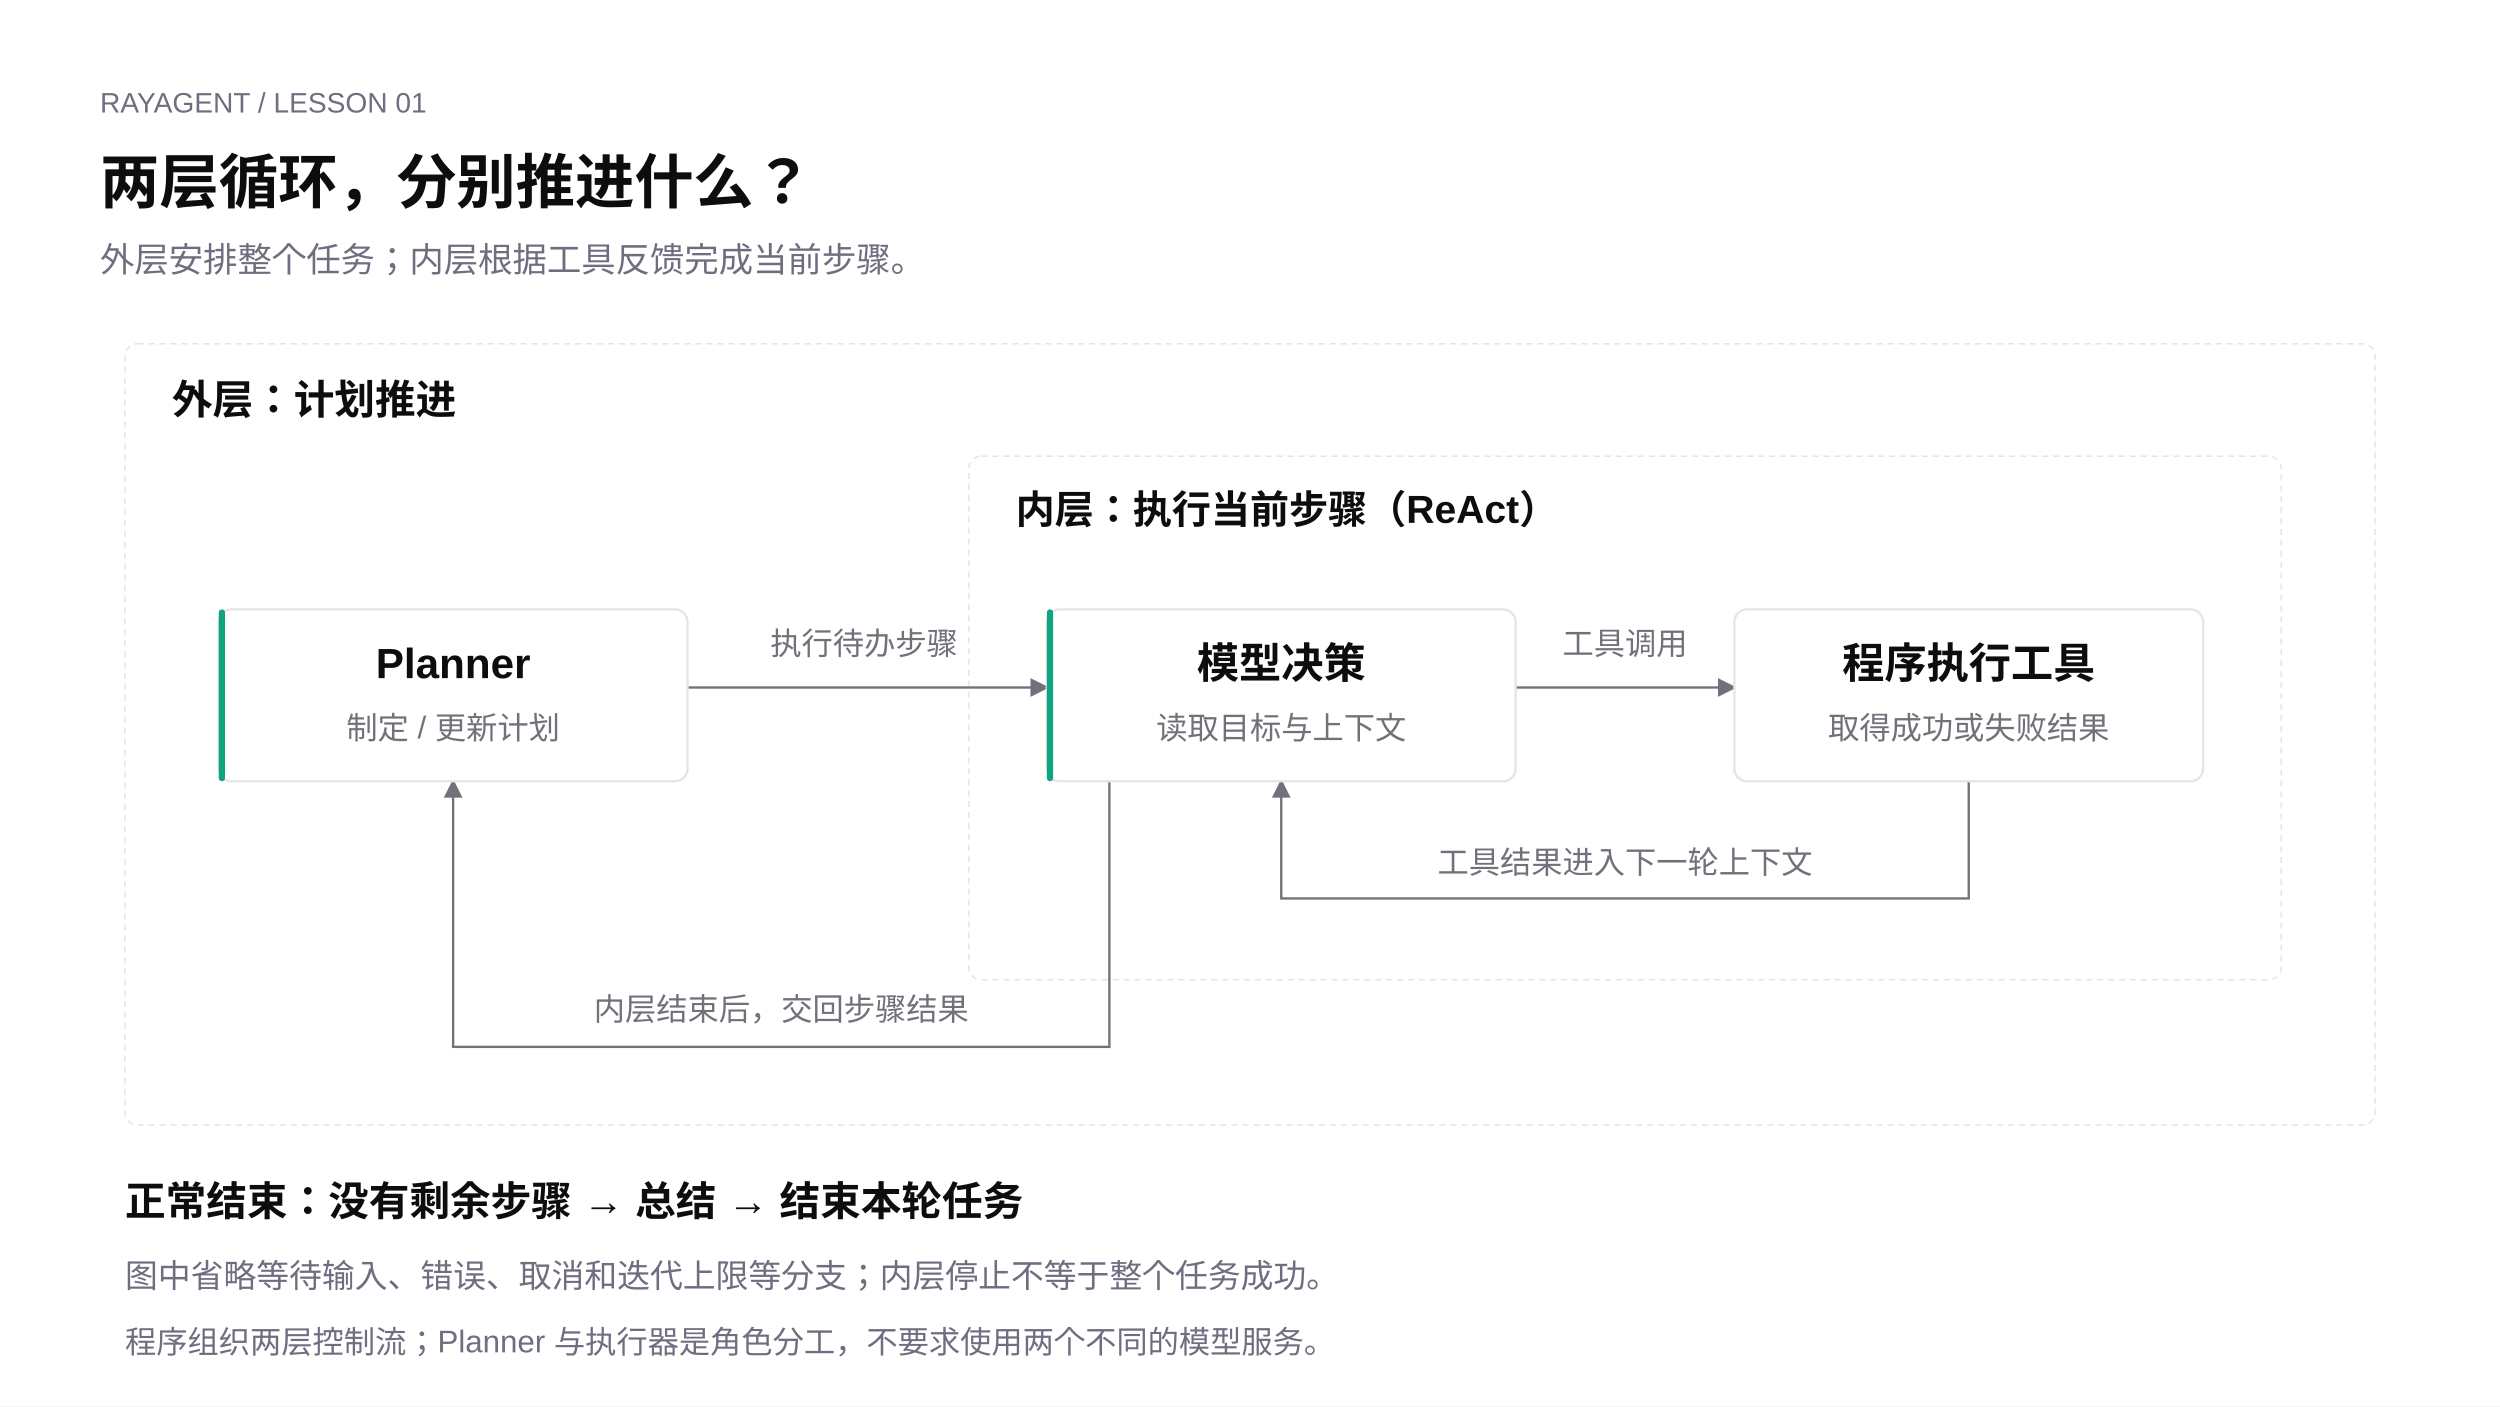
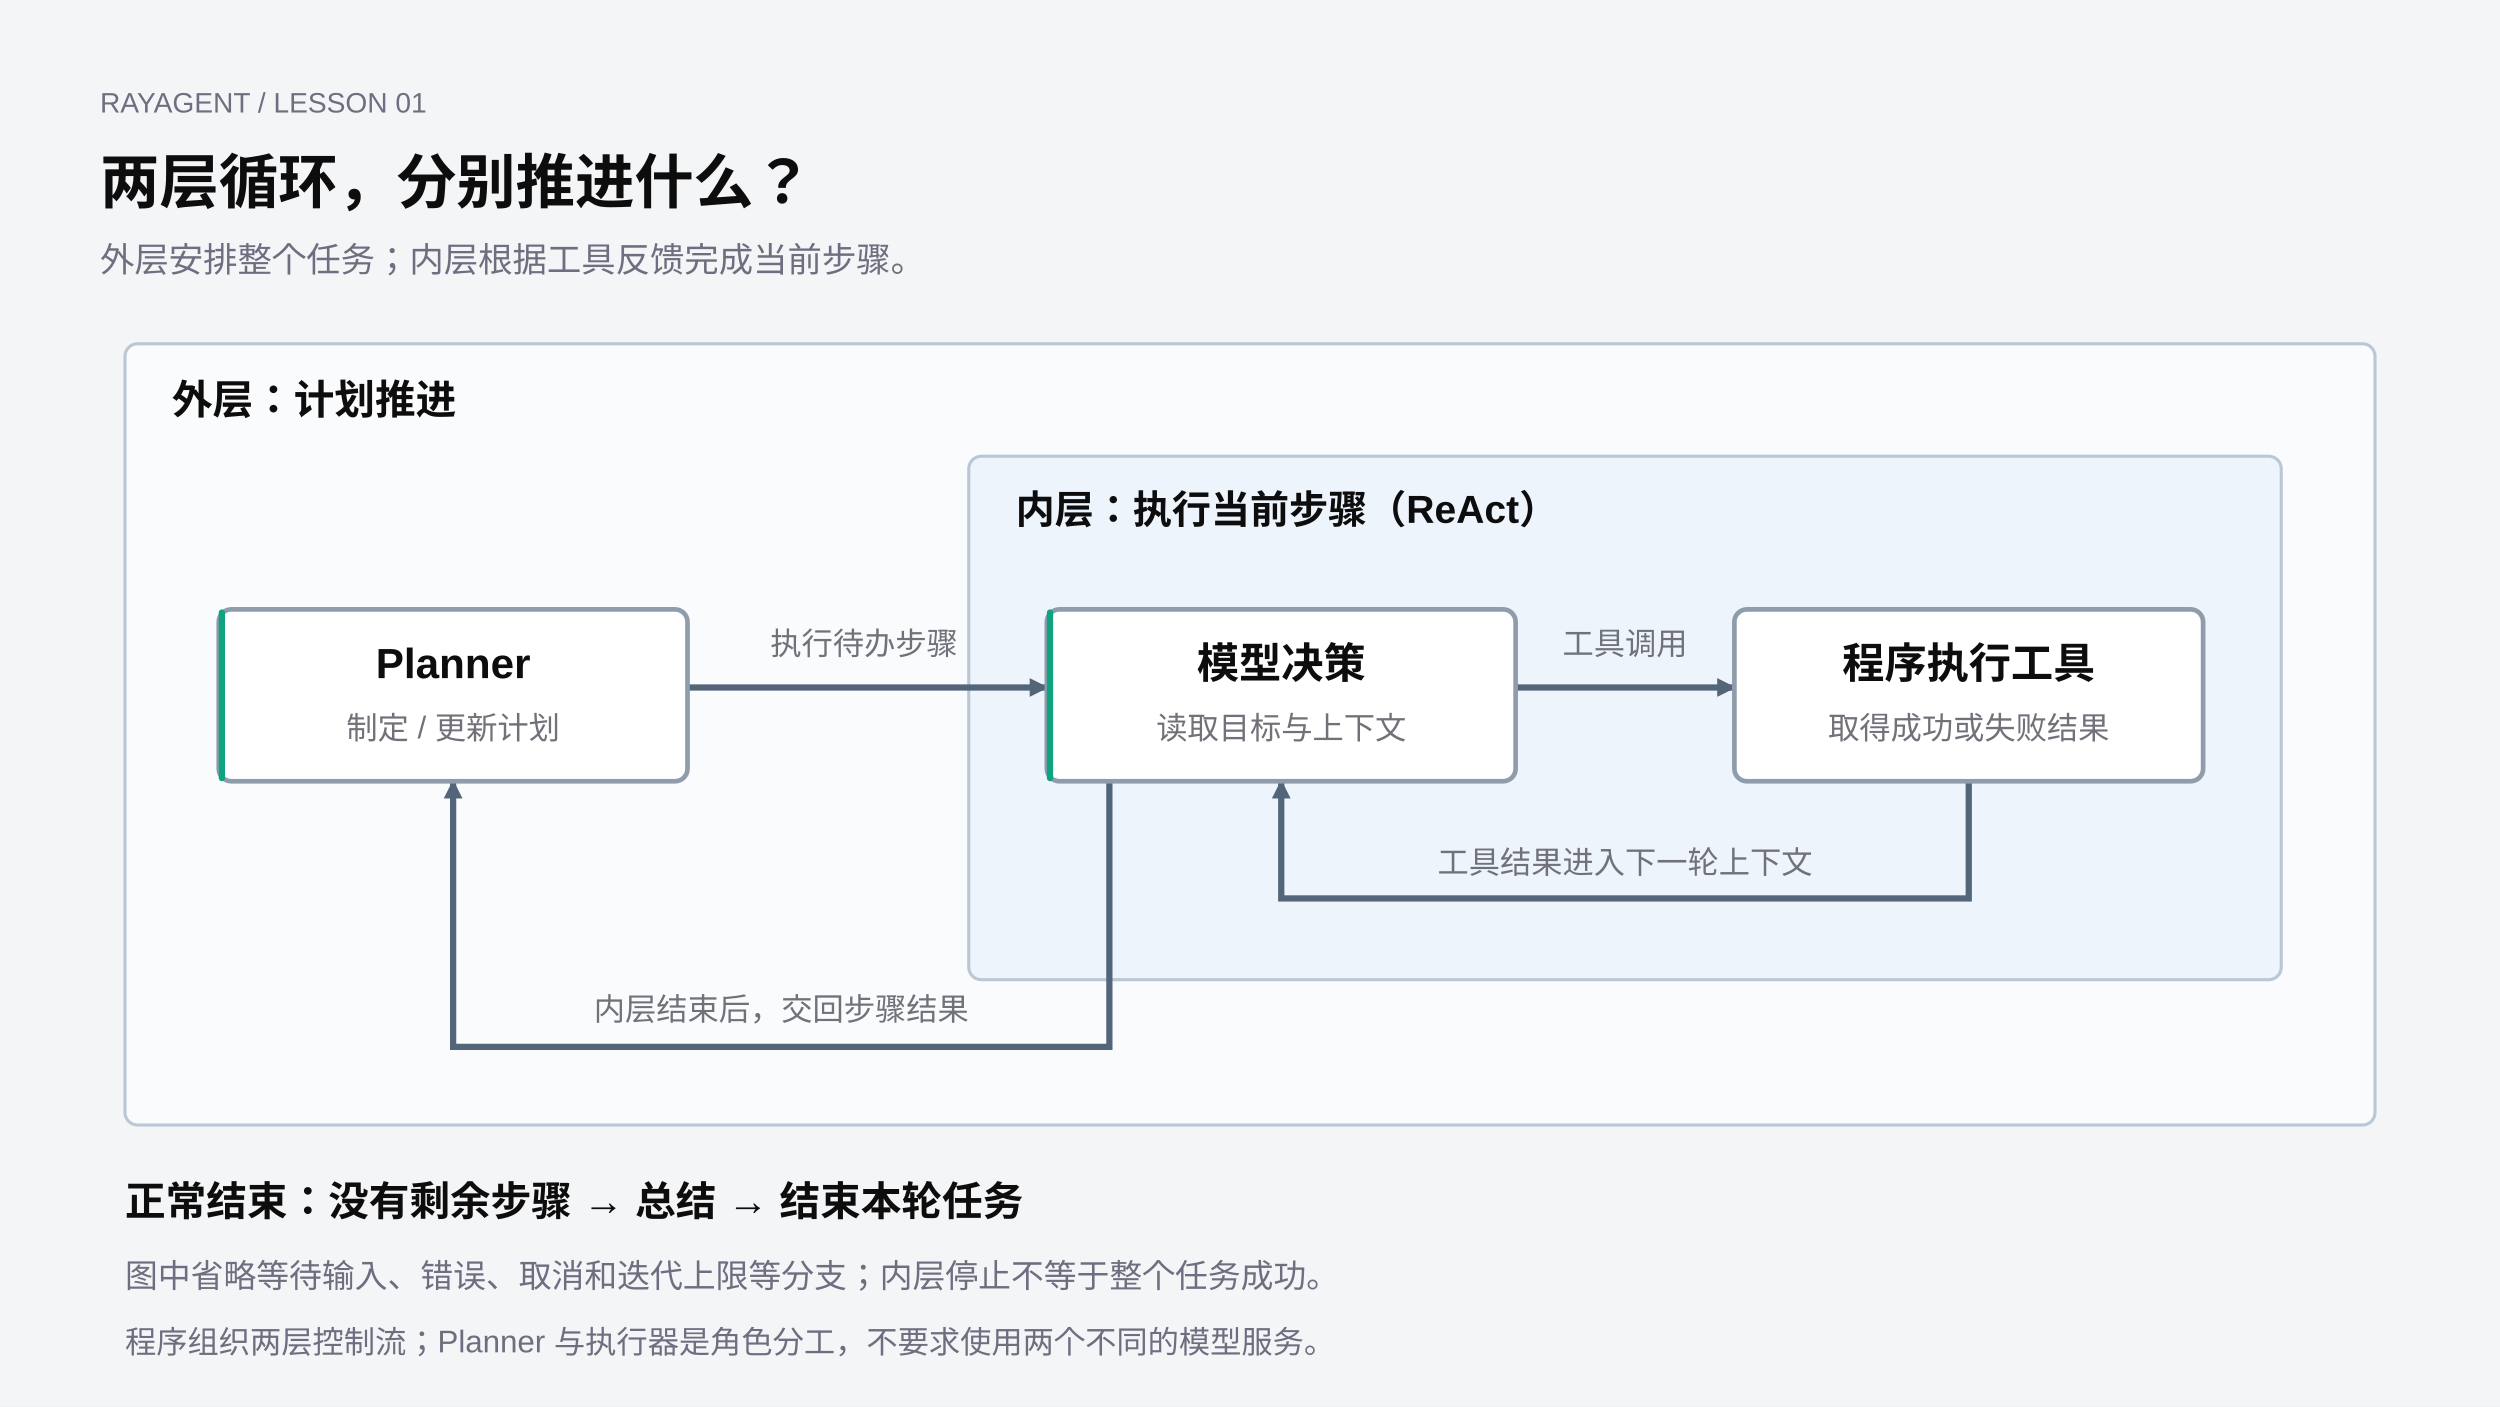
<svg xmlns="http://www.w3.org/2000/svg" width="1600" height="900" viewBox="0 0 1600 900" role="img" aria-labelledby="title desc">
  <defs>
-     <marker id="arrow" markerWidth="8" markerHeight="8" refX="7" refY="4" orient="auto">
-       <path d="M0 0 L8 4 L0 8 Z" fill="#71717a" />
+     <marker id="arrow" markerWidth="12" markerHeight="12" refX="11" refY="6" markerUnits="userSpaceOnUse" orient="auto">
+       <path d="M0 0 L12 6 L0 12 Z" fill="#536579" />
    </marker>
  </defs>
  <style>text{font-family:"PingFang SC","Microsoft YaHei",Arial,sans-serif;fill:#0d0d0d} .secondary{fill:#6e6e80}</style>
-   <rect data-graph-role="background" width="1600" height="900" fill="#ffffff" />
+   <rect data-graph-role="background" width="1600" height="900" fill="#f3f5f7" />
  <text x="64" y="72" font-size="18" font-weight="400" text-anchor="start" style="fill:#6e6e80">RAYAGENT  /  LESSON 01</text>
  <text x="64" y="130" font-size="38" font-weight="600" text-anchor="start" style="fill:#0d0d0d">两层循环，分别推进什么？</text>
  <text x="64" y="174" font-size="22" font-weight="400" text-anchor="start" style="fill:#6e6e80">外层安排整个任务；内层根据工具反馈完成当前步骤。</text>
-   <rect data-graph-role="container" x="80" y="220" width="1440" height="500" rx="8" fill="#ffffff" stroke="#e5e5e5" stroke-width="1" stroke-dasharray="4 3" />
-   <rect data-graph-role="container" x="620" y="292" width="840" height="335" rx="8" fill="#ffffff" stroke="#e5e5e5" stroke-width="1" stroke-dasharray="4 3" />
+   <rect data-graph-role="container" x="80" y="220" width="1440" height="500" rx="8" fill="#fafbfc" stroke="#bac7d5" stroke-width="2" />
+   <rect data-graph-role="container" x="620" y="292" width="840" height="335" rx="8" fill="#edf4fc" stroke="#bac7d5" stroke-width="2" />
  <text x="110" y="265" font-size="26" font-weight="600" text-anchor="start" style="fill:#0d0d0d">外层：计划推进</text>
  <text x="650" y="335" font-size="25" font-weight="600" text-anchor="start" style="fill:#0d0d0d">内层：执行当前步骤（ReAct）</text>
-   <path data-graph-role="edge" d="M440 440 H670" fill="none" stroke="#71717a" stroke-width="1.5" marker-end="url(#arrow)" />
-   <path data-graph-role="edge" d="M970 440 H1110" fill="none" stroke="#71717a" stroke-width="1.5" marker-end="url(#arrow)" />
-   <path data-graph-role="edge" d="M1260 500 V575 H820 V500" fill="none" stroke="#71717a" stroke-width="1.5" marker-end="url(#arrow)" />
-   <path data-graph-role="edge" d="M710 500 V670 H290 V500" fill="none" stroke="#71717a" stroke-width="1.5" marker-end="url(#arrow)" />
-   <rect data-graph-role="node" x="140" y="390" width="300" height="110" rx="8" fill="#ffffff" stroke="#e5e5e5" stroke-width="1.5" />
+   <path data-graph-role="edge" d="M440 440 H670" fill="none" stroke="#536579" stroke-width="4" marker-end="url(#arrow)" />
+   <path data-graph-role="edge" d="M970 440 H1110" fill="none" stroke="#536579" stroke-width="4" marker-end="url(#arrow)" />
+   <path data-graph-role="edge" d="M1260 500 V575 H820 V500" fill="none" stroke="#536579" stroke-width="4" marker-end="url(#arrow)" />
+   <path data-graph-role="edge" d="M710 500 V670 H290 V500" fill="none" stroke="#536579" stroke-width="4" marker-end="url(#arrow)" />
+   <rect data-graph-role="node" x="140" y="390" width="300" height="110" rx="8" fill="#ffffff" stroke="#8e9cac" stroke-width="3" />
  <rect data-graph-role="decoration" x="140" y="390" width="4" height="110" rx="2" fill="#10a37f" />
  <text x="290.0" y="434" font-size="27" font-weight="600" text-anchor="middle" style="fill:#0d0d0d">Planner</text>
  <text x="290.0" y="473" font-size="20" font-weight="400" text-anchor="middle" style="fill:#71717a">制定 / 更新计划</text>
-   <rect data-graph-role="node" x="670" y="390" width="300" height="110" rx="8" fill="#ffffff" stroke="#e5e5e5" stroke-width="1.5" />
+   <rect data-graph-role="node" x="670" y="390" width="300" height="110" rx="8" fill="#ffffff" stroke="#8e9cac" stroke-width="3" />
  <rect data-graph-role="decoration" x="670" y="390" width="4" height="110" rx="2" fill="#10a37f" />
  <text x="820.0" y="434" font-size="27" font-weight="600" text-anchor="middle" style="fill:#0d0d0d">模型决策</text>
  <text x="820.0" y="473" font-size="20" font-weight="400" text-anchor="middle" style="fill:#71717a">读取目标与上下文</text>
-   <rect data-graph-role="node" x="1110" y="390" width="300" height="110" rx="8" fill="#ffffff" stroke="#e5e5e5" stroke-width="1.5" />
+   <rect data-graph-role="node" x="1110" y="390" width="300" height="110" rx="8" fill="#ffffff" stroke="#8e9cac" stroke-width="3" />
  <text x="1260.0" y="434" font-size="27" font-weight="600" text-anchor="middle" style="fill:#0d0d0d">程序执行工具</text>
  <text x="1260.0" y="473" font-size="20" font-weight="400" text-anchor="middle" style="fill:#71717a">取得成功或失败结果</text>
  <text x="553" y="419" font-size="20" font-weight="400" text-anchor="middle" style="fill:#71717a">执行待办步骤</text>
  <text x="1040" y="419" font-size="20" font-weight="400" text-anchor="middle" style="fill:#71717a">工具调用</text>
  <text x="1040" y="559" font-size="20" font-weight="400" text-anchor="middle" style="fill:#71717a">工具结果进入下一轮上下文</text>
  <text x="500" y="653" font-size="20" font-weight="400" text-anchor="middle" style="fill:#71717a">内层结束后，交回步骤结果</text>
  <text x="80" y="778" font-size="26" font-weight="600" text-anchor="start" style="fill:#0d0d0d">正常结束：没有剩余步骤 → 总结 → 结束本轮任务</text>
  <text x="80" y="824" font-size="21" font-weight="400" text-anchor="start" style="fill:#6e6e80">图中省略等待输入、错误、取消和迭代上限等分支；内层停止不等于整个任务成功。</text>
  <text x="80" y="866" font-size="20" font-weight="400" text-anchor="start" style="fill:#6e6e80">程序组织两层控制流；Planner 与执行器是角色分工，不要求使用两个不同的模型服务。</text>
</svg>
